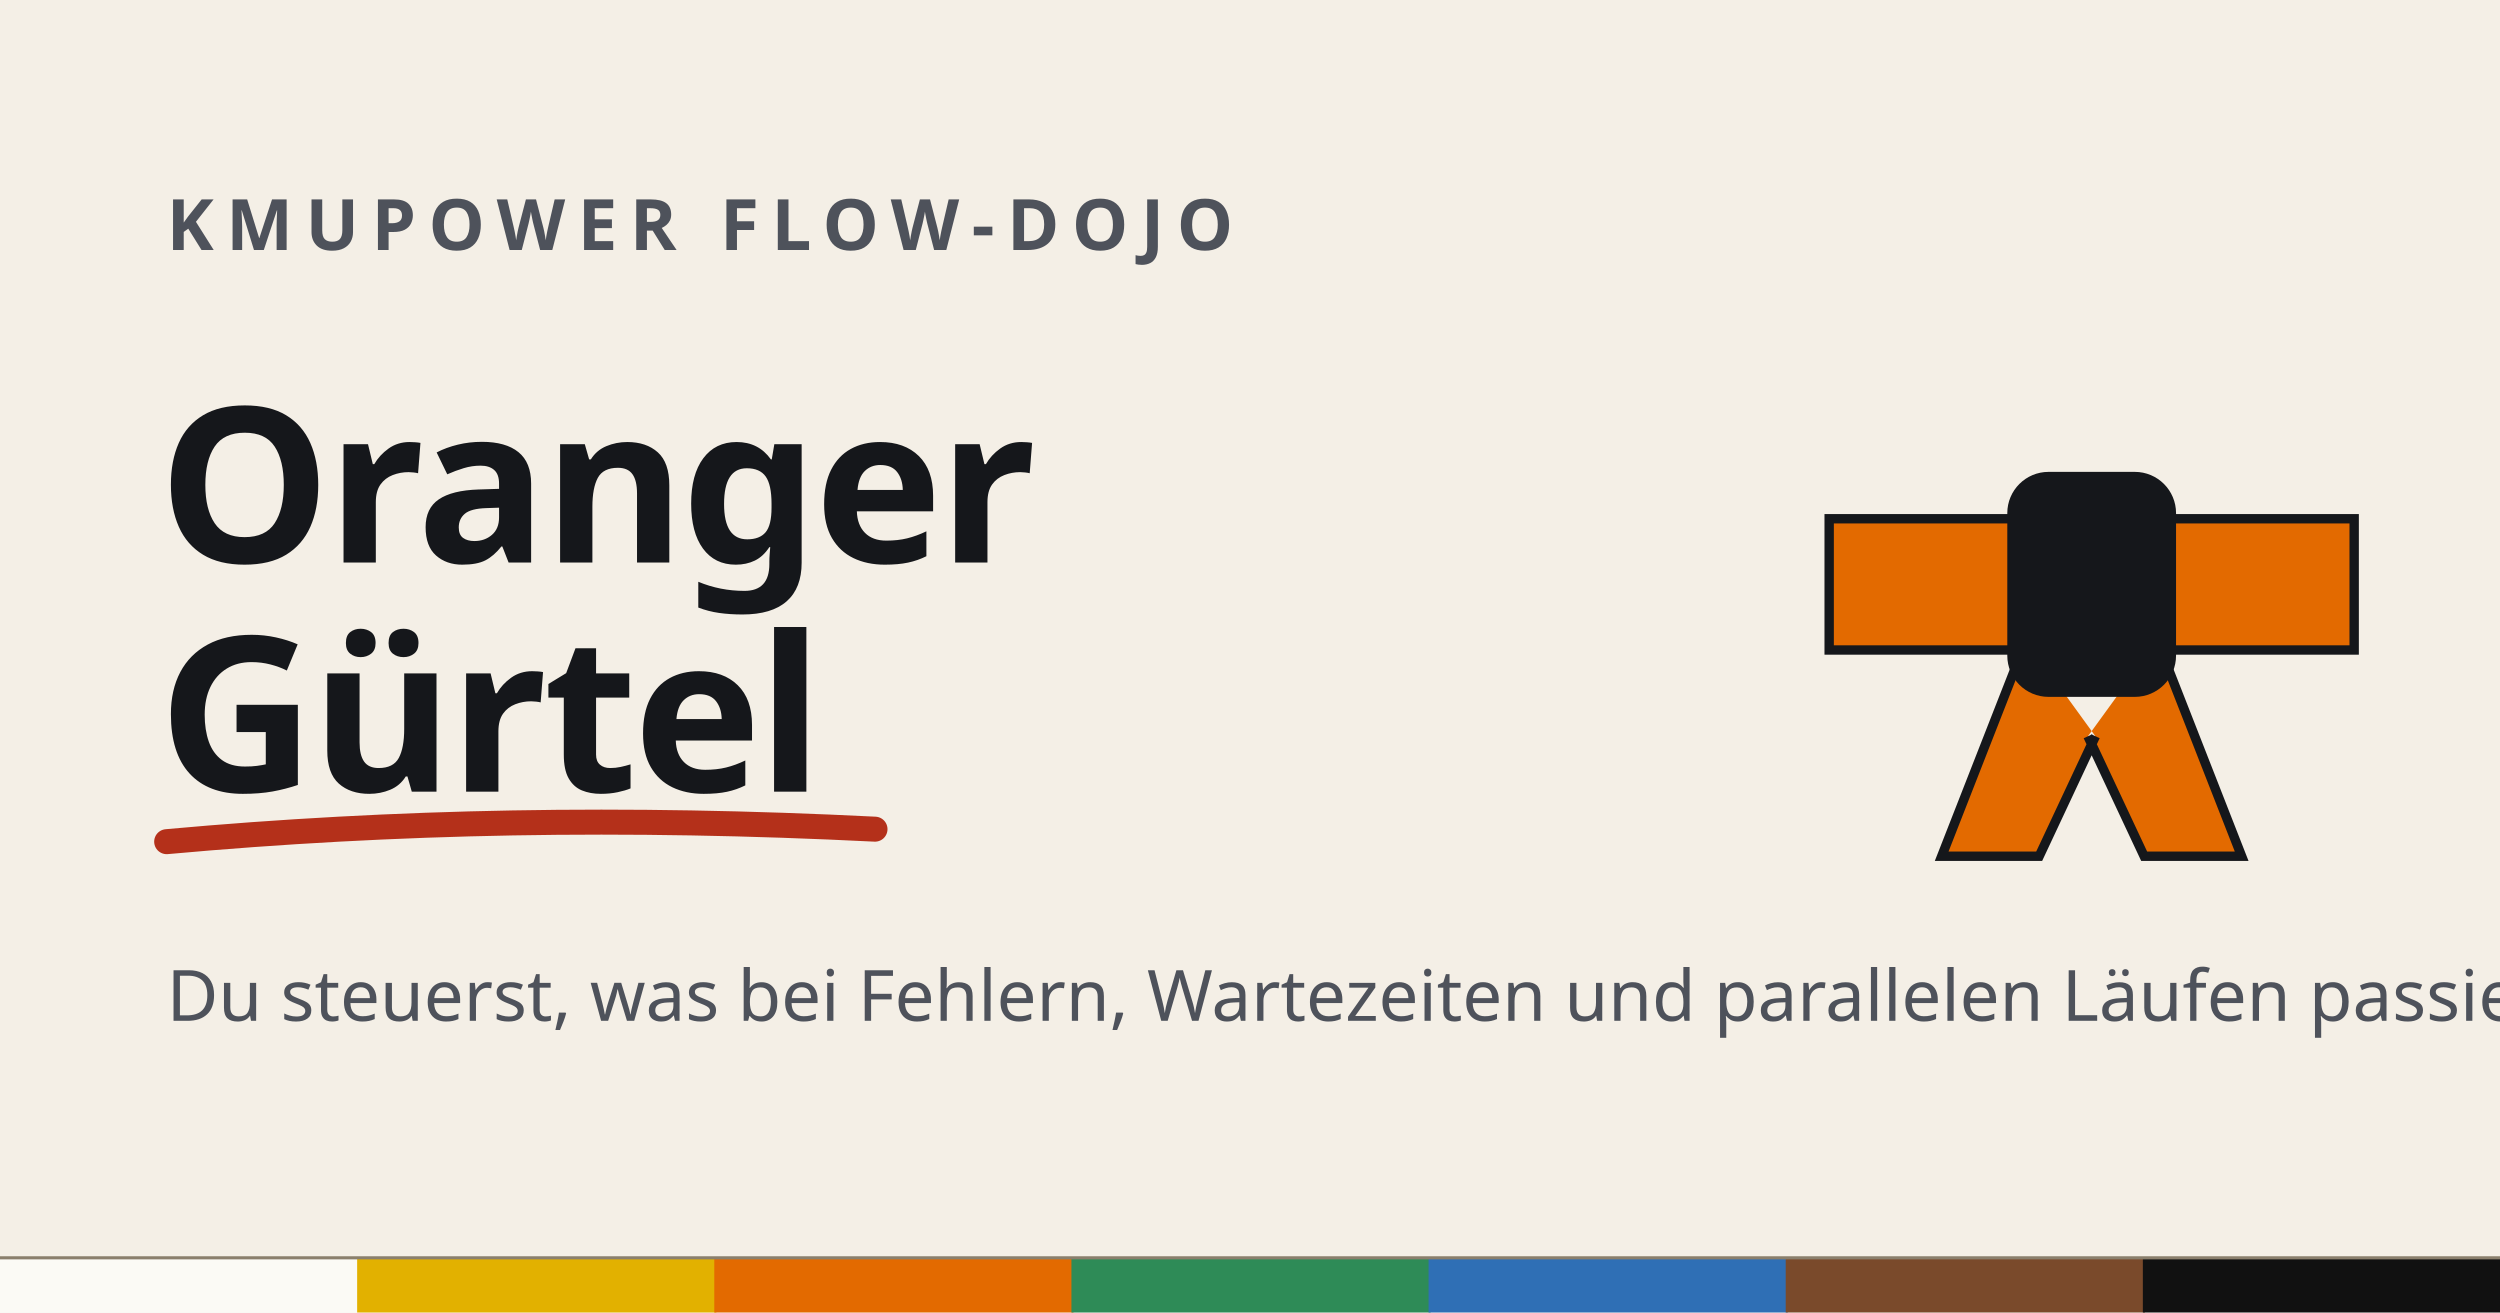
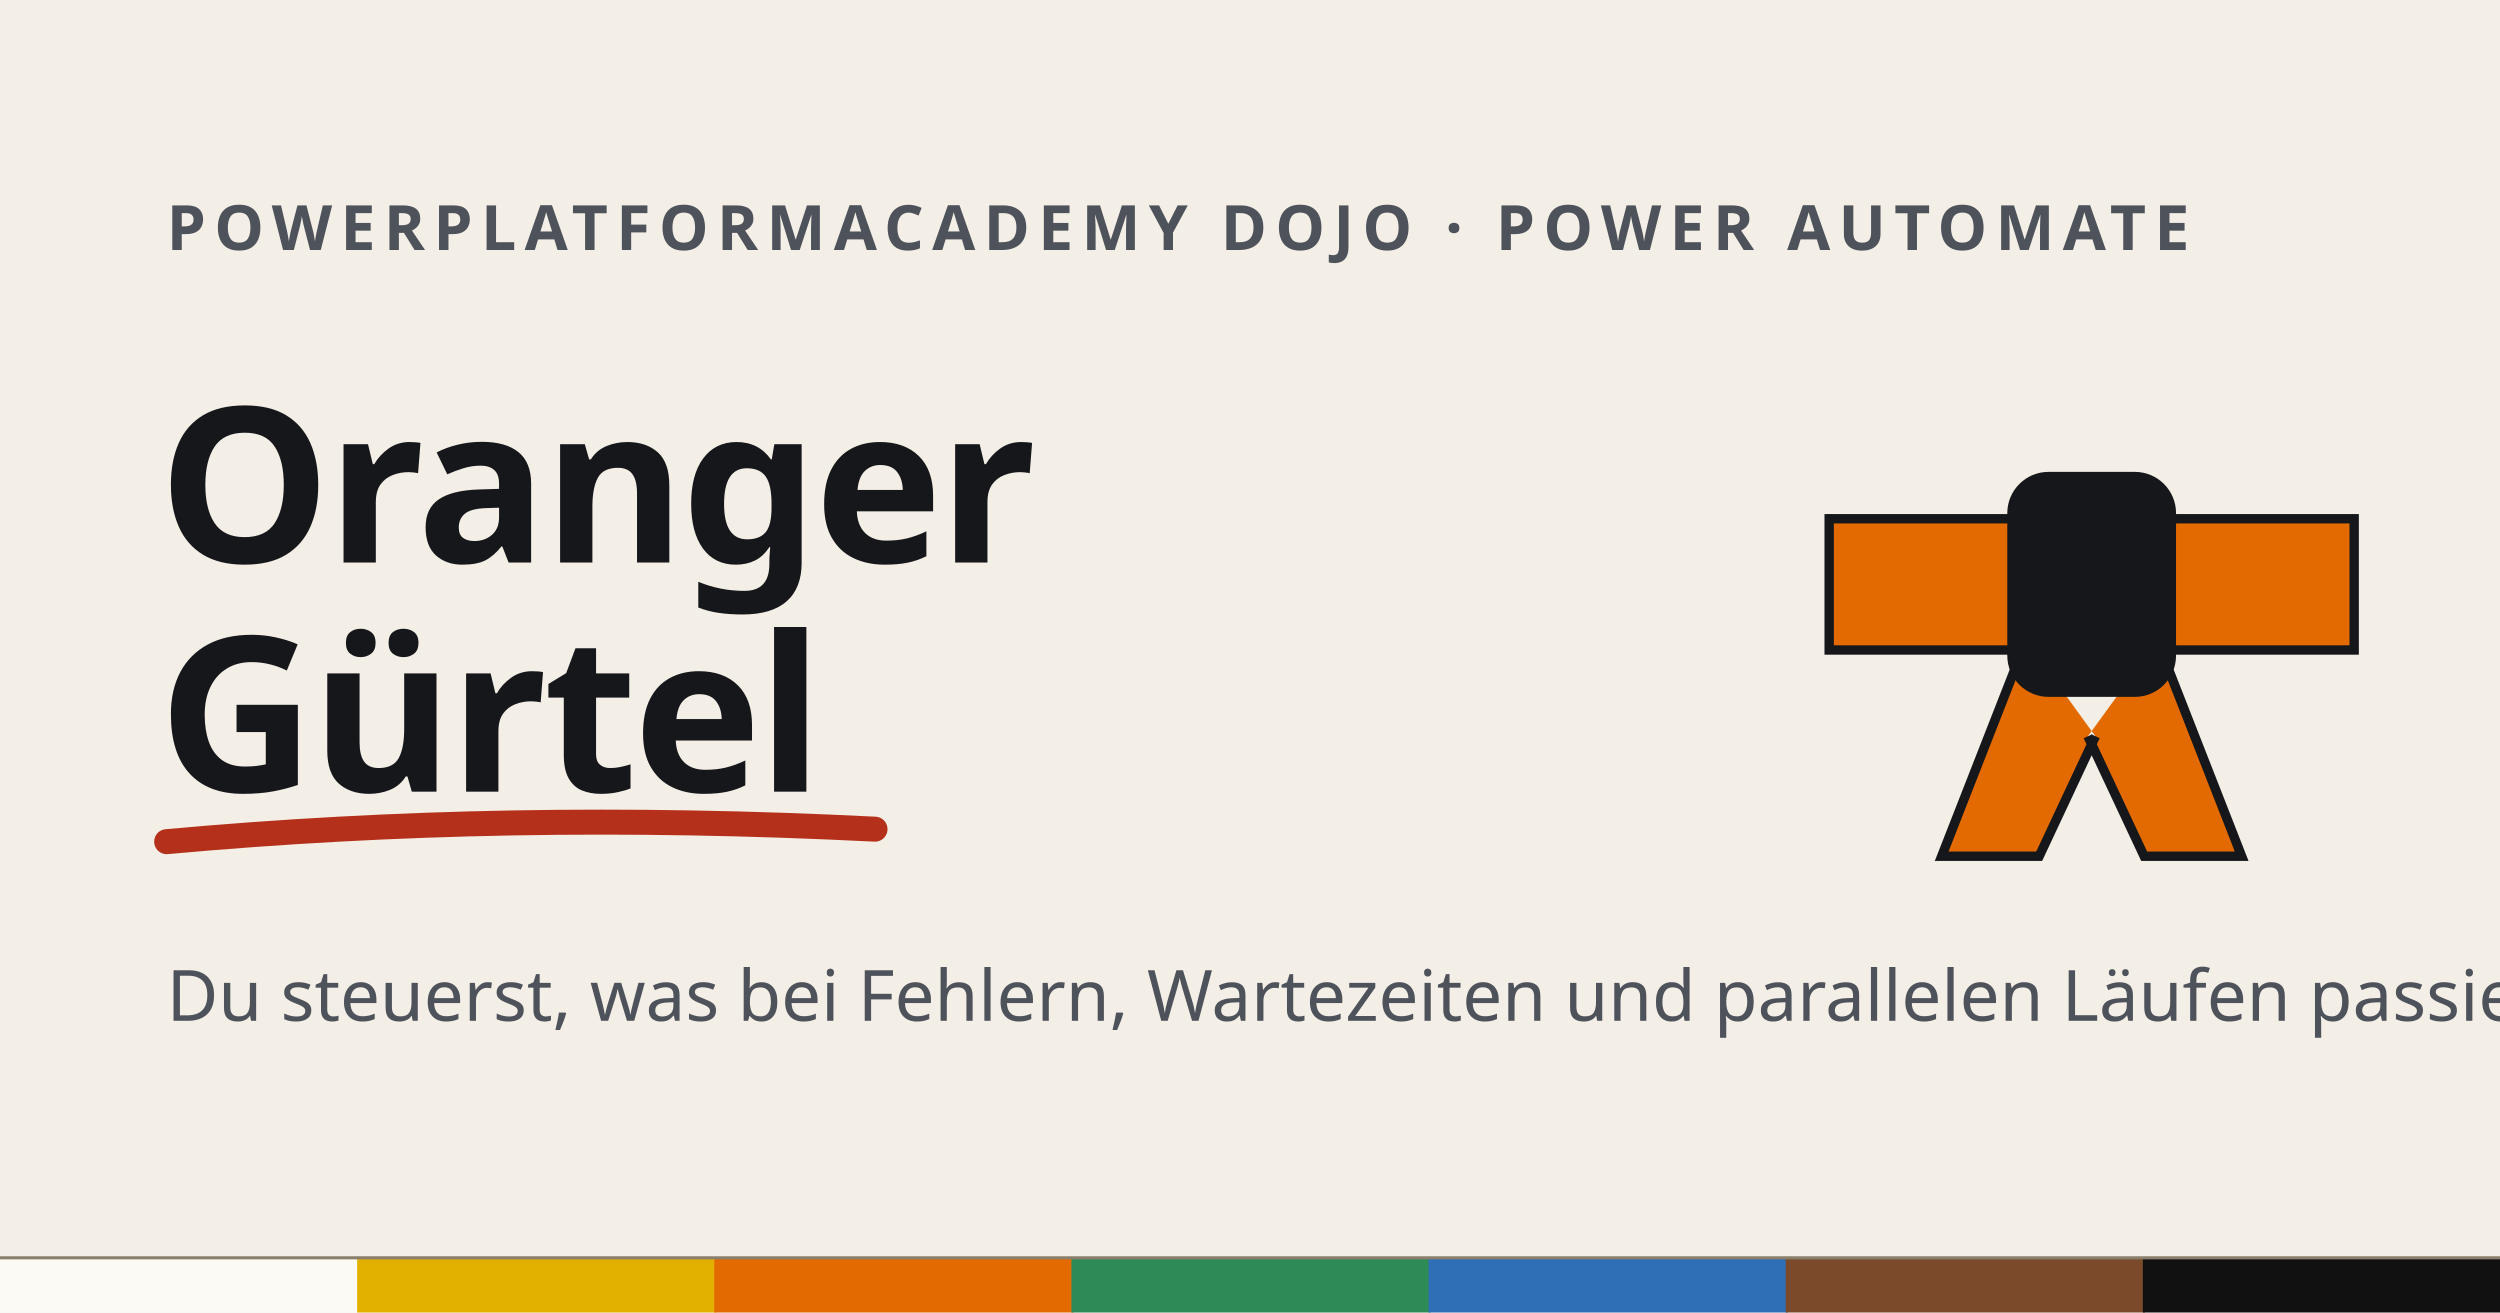
<svg xmlns="http://www.w3.org/2000/svg" width="1200" height="630" viewBox="0 0 1200 630">
  <rect width="1200" height="630" fill="#F4EFE6" />
  <rect x="0" y="604" width="172.429" height="26" fill="#FBFAF5" />
  <rect x="171.429" y="604" width="172.429" height="26" fill="#E2B100" />
  <rect x="342.857" y="604" width="172.429" height="26" fill="#E36A00" />
  <rect x="514.286" y="604" width="172.429" height="26" fill="#2E8B57" />
  <rect x="685.714" y="604" width="172.429" height="26" fill="#2F6FB5" />
  <rect x="857.143" y="604" width="172.429" height="26" fill="#7A4A2B" />
  <rect x="1028.571" y="604" width="172.429" height="26" fill="#111111" />
  <rect x="0" y="603" width="1200" height="1.5" fill="#8A7F6C" />
-   <text x="80" y="120" font-family="Bahnschrift, 'Arial Narrow', sans-serif" font-weight="600" font-size="34" letter-spacing="6" fill="#4E525B">KMUPOWER FLOW-DOJO</text>
+   <text x="80" y="120" font-family="Bahnschrift, 'Arial Narrow', sans-serif" font-weight="600" font-size="30" letter-spacing="4" fill="#4E525B">POWERPLATFORMACADEMY DOJO  ·  POWER AUTOMATE</text>
  <text x="76" y="270" font-family="Bahnschrift, 'Arial Narrow', sans-serif" font-weight="700" font-size="104" letter-spacing="-2" fill="#15171B">Oranger</text>
  <text x="76" y="380" font-family="Bahnschrift, 'Arial Narrow', sans-serif" font-weight="700" font-size="104" letter-spacing="-2" fill="#15171B">Gürtel</text>
  <path d="M80 404C190 394 300 392 420 398" fill="none" stroke="#B4301A" stroke-width="12" stroke-linecap="round" />
  <text x="80" y="490" font-family="'Segoe UI', system-ui, sans-serif" font-size="34" fill="#4E525B">Du steuerst, was bei Fehlern, Wartezeiten und parallelen Läufen passie</text>
  <g transform="translate(860 150) scale(9)">
    <path d="M2 11h28v7H2z" fill="#E36A00" stroke="#15171B" stroke-width=".5" />
    <path d="M12.5 17.5L8 29h5.2l3-6.4M19.5 17.5L24 29h-5.2l-3-6.4" fill="#E36A00" stroke="#15171B" stroke-width=".5" />
    <rect x="11.5" y="8.5" width="9" height="12" rx="2.2" fill="#15171B" />
  </g>
</svg>
